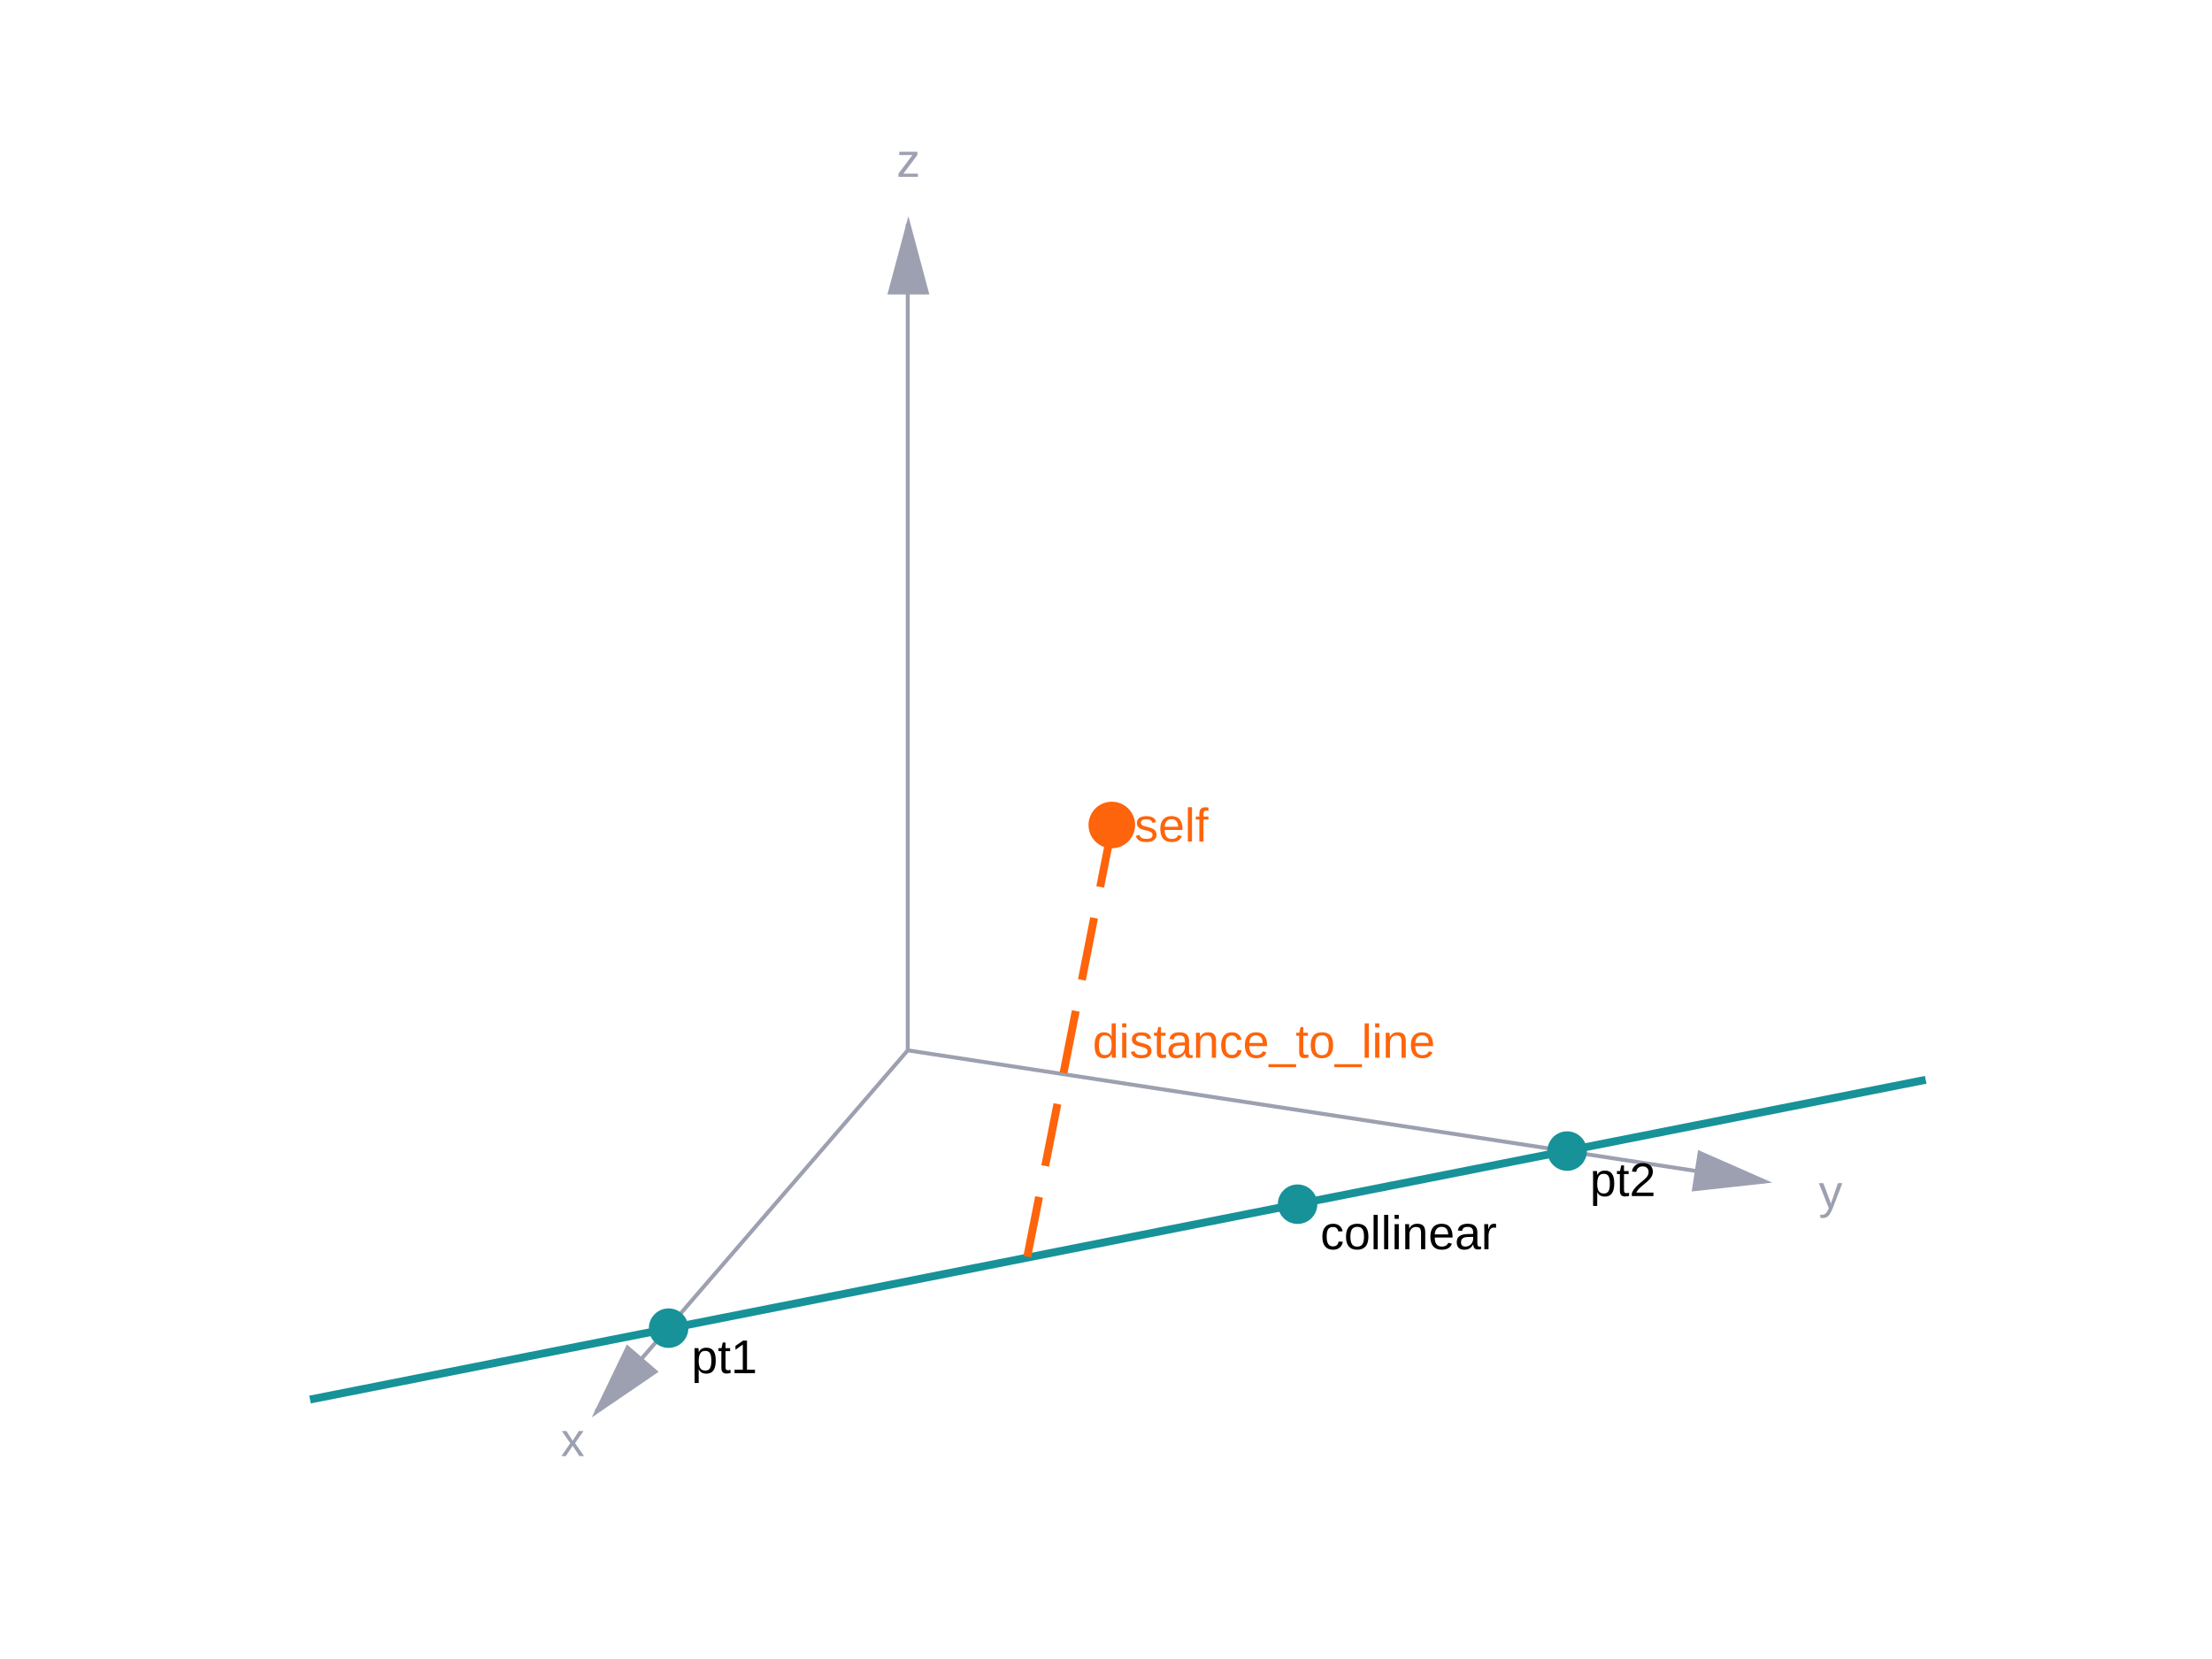
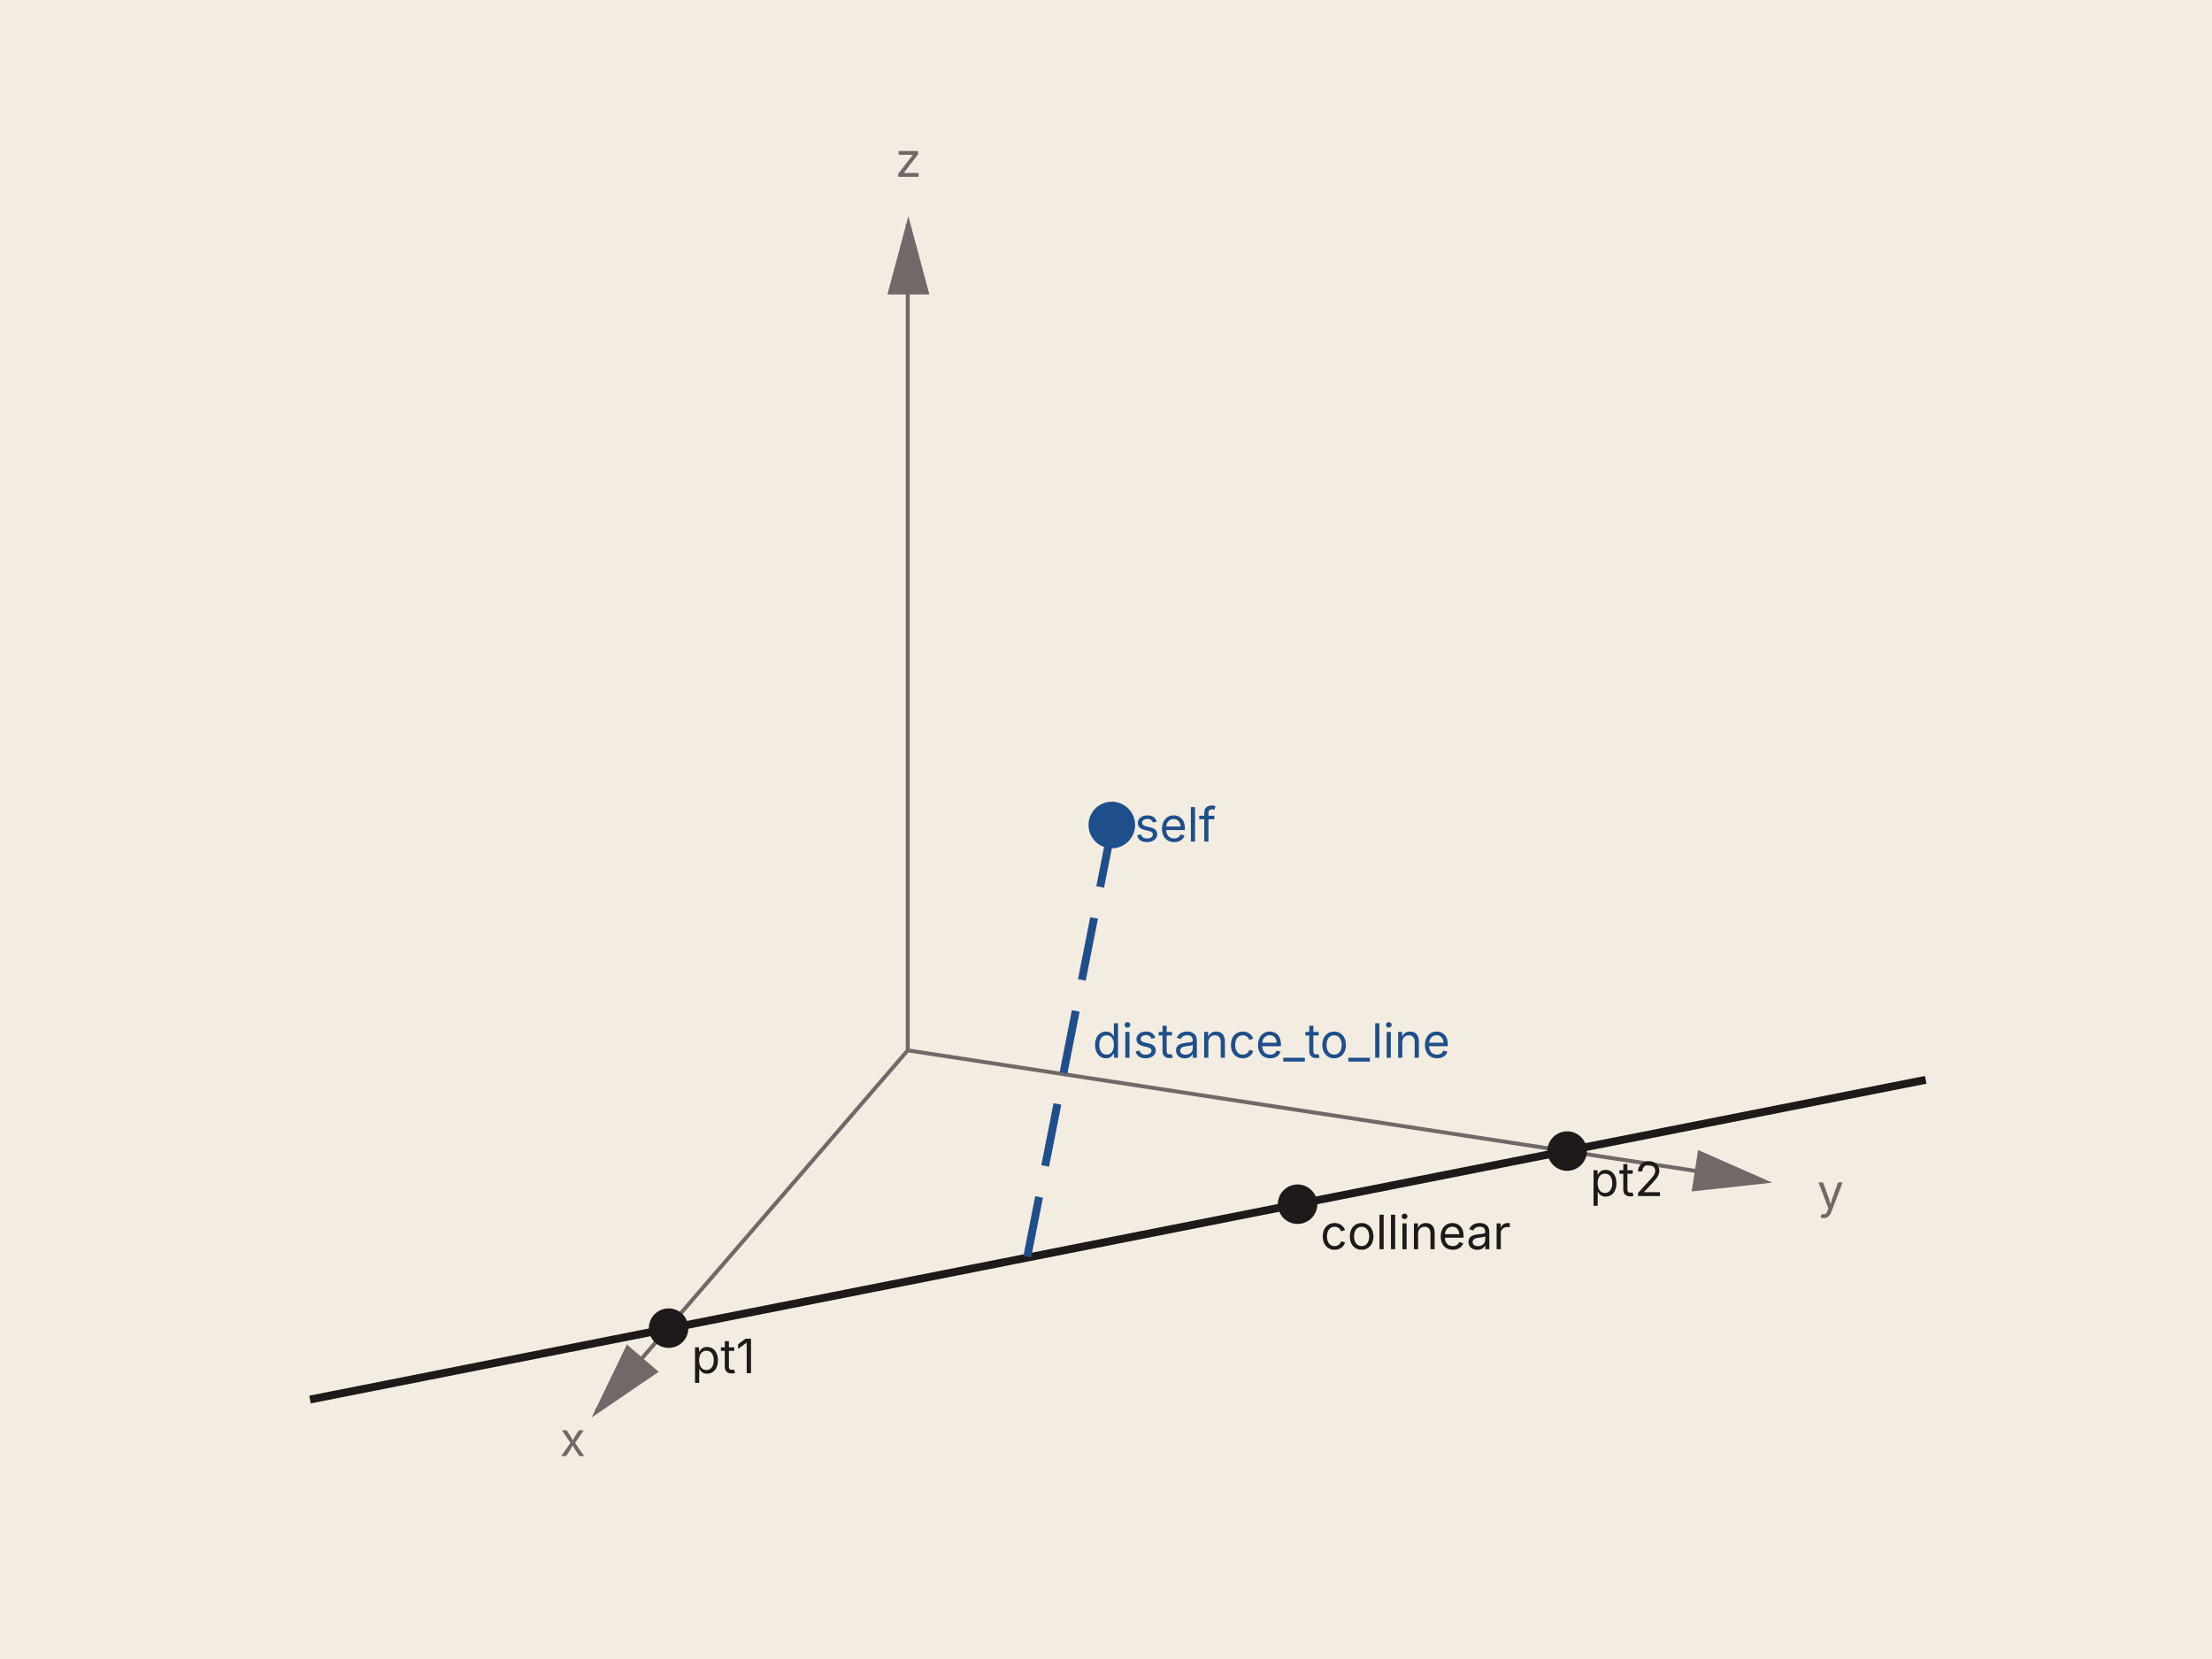
- <svg xmlns="http://www.w3.org/2000/svg" width="560" height="420" viewBox="0 0 560 420" font-family="Arial,Helvetica,sans-serif" font-size="12">
-   <rect x="0" y="0" width="560" height="420" fill="white" stroke="none" stroke-width="0" />
+ <svg xmlns="http://www.w3.org/2000/svg" width="560" height="420" viewBox="0 0 560 420" font-family="Inter,Arial,Helvetica,sans-serif" font-size="12">
+   <rect x="0" y="0" width="560" height="420" fill="#f3ede1" stroke="none" stroke-width="0" />
  <g class="fs-axes" data-area="53.72 512.28 16 389" data-x="-9.931e-1 1.5908e0" data-y="-6.944e-1 1.4073e0" data-log="0 0" data-grid="0" data-font-size="12" data-xtics="none" data-ytics="none">
    <g class="fs-grid" display="none">
</g>
    <svg class="fs-plot" x="53.72" y="16" width="458.57" height="373" viewBox="0 0 1 1" preserveAspectRatio="none" overflow="hidden">
      <g class="fs-series" data-series="1">
-         <path class="fs-vectors" data-head="1" data-filled="1" fill="none" stroke="#9ca0b0" stroke-width="1" vector-effect="non-scaling-stroke" d="M0.384,0.67L0.212,0.915M0.384,0.67L0.857,0.759M0.384,0.67L0.384,0.109" />
+         <path class="fs-vectors" data-head="1" data-filled="1" fill="none" stroke="#716868" stroke-width="1" vector-effect="non-scaling-stroke" d="M0.384,0.67L0.212,0.915M0.384,0.67L0.857,0.759M0.384,0.67L0.384,0.109" />
      </g>
      <g class="fs-series" data-series="2">
</g>
      <g class="fs-series" data-series="3">
-         <polyline fill="none" stroke="#179299" stroke-width="2" stroke-linejoin="round" vector-effect="non-scaling-stroke" points="0.054,0.907 0.946,0.69" />
+         <polyline fill="none" stroke="#1f1a1a" stroke-width="2" stroke-linejoin="round" vector-effect="non-scaling-stroke" points="0.054,0.907 0.946,0.69" />
      </g>
      <g class="fs-series" data-series="4">
-         <polyline fill="none" stroke="#fe640b" stroke-width="2" stroke-linejoin="round" vector-effect="non-scaling-stroke" stroke-dasharray="16,8" points="0.497,0.517 0.45,0.81" />
+         <polyline fill="none" stroke="#1f4f8a" stroke-width="2" stroke-linejoin="round" vector-effect="non-scaling-stroke" stroke-dasharray="16,8" points="0.497,0.517 0.45,0.81" />
      </g>
      <g class="fs-series" data-series="5">
-         <path class="fs-pts" data-pt="7" data-size="9" data-lw="1" data-color="#179299" fill="none" stroke="none" d="M0.252,0.859 M0.748,0.738 M0.599,0.774" />
+         <path class="fs-pts" data-pt="7" data-size="9" data-lw="1" data-color="#1f1a1a" fill="none" stroke="none" d="M0.252,0.859 M0.748,0.738 M0.599,0.774" />
      </g>
      <g class="fs-series" data-series="6">
-         <path class="fs-pts" data-pt="7" data-size="10.8" data-lw="1" data-color="#fe640b" fill="none" stroke="none" d="M0.497,0.517" />
+         <path class="fs-pts" data-pt="7" data-size="10.8" data-lw="1" data-color="#1f4f8a" fill="none" stroke="none" d="M0.497,0.517" />
      </g>
      <g class="fs-series" data-series="7">
</g>
      <g class="fs-series" data-series="8">
</g>
    </svg>
    <svg class="fs-marks" x="53.72" y="16" width="458.57" height="373" viewBox="0 0 458.57 373" overflow="hidden">
-       <path data-series="5" fill="#179299" stroke="#179299" stroke-width="1" d="M111.05,320.24A4.5,4.5 0 1 0 120.05,320.24A4.5,4.5 0 1 0 111.05,320.24ZM338.52,275.41A4.5,4.5 0 1 0 347.52,275.41A4.5,4.5 0 1 0 338.52,275.41ZM270.28,288.86A4.5,4.5 0 1 0 279.28,288.86A4.5,4.5 0 1 0 270.28,288.86Z" />
-       <path data-series="6" fill="#fe640b" stroke="#fe640b" stroke-width="1" d="M222.35,192.86A5.4,5.4 0 1 0 233.15,192.86A5.4,5.4 0 1 0 222.35,192.86Z" />
+       <path data-series="5" fill="#1f1a1a" stroke="#1f1a1a" stroke-width="1" d="M111.05,320.24A4.5,4.5 0 1 0 120.05,320.24A4.5,4.5 0 1 0 111.05,320.24ZM338.52,275.41A4.5,4.5 0 1 0 347.52,275.41A4.5,4.5 0 1 0 338.52,275.41ZM270.28,288.86A4.5,4.5 0 1 0 279.28,288.86A4.5,4.5 0 1 0 270.28,288.86Z" />
+       <path data-series="6" fill="#1f4f8a" stroke="#1f4f8a" stroke-width="1" d="M222.35,192.86A5.4,5.4 0 1 0 233.15,192.86A5.4,5.4 0 1 0 222.35,192.86Z" />
    </svg>
    <svg class="fs-heads" x="53.72" y="16" width="458.57" height="373" viewBox="0 0 458.57 373" overflow="hidden">
      <g data-series="1">
-         <polygon points="112.21,331.25 97.34,341.39 105.15,325.17" fill="#9ca0b0" stroke="#9ca0b0" stroke-width="1" />
-         <polygon points="376.57,275.86 393.05,283.11 375.15,285.07" fill="#9ca0b0" stroke="#9ca0b0" stroke-width="1" />
-         <polygon points="171.59,58.05 176.25,40.66 180.91,58.05" fill="#9ca0b0" stroke="#9ca0b0" stroke-width="1" />
+         <polygon points="112.21,331.25 97.34,341.39 105.15,325.17" fill="#716868" stroke="#716868" stroke-width="1" />
+         <polygon points="376.57,275.86 393.05,283.11 375.15,285.07" fill="#716868" stroke="#716868" stroke-width="1" />
+         <polygon points="171.59,58.05 176.25,40.66 180.91,58.05" fill="#716868" stroke="#716868" stroke-width="1" />
      </g>
    </svg>
    <svg class="fs-labels" x="53.72" y="16" width="458.57" height="373" viewBox="0 0 458.57 373" overflow="hidden">
-       <text class="fs-label" data-series="2" data-u="0.199029" data-v="0.934141" data-dx="0" data-dy="4.2" x="91.27" y="352.63" text-anchor="middle" fill="#9ca0b0">x</text>
-       <text class="fs-label" data-series="2" data-u="0.893483" data-v="0.765885" data-dx="0" data-dy="4.2" x="409.72" y="289.88" text-anchor="middle" fill="#9ca0b0">y</text>
-       <text class="fs-label" data-series="2" data-u="0.384341" data-v="0.065884" data-dx="0" data-dy="4.2" x="176.25" y="28.77" text-anchor="middle" fill="#9ca0b0">z</text>
-       <text class="fs-label" data-series="7" data-u="0.251976" data-v="0.858558" data-dx="5.76" data-dy="11.4" x="121.31" y="331.64" fill="black">pt1</text>
-       <text class="fs-label" data-series="7" data-u="0.748014" data-v="0.738376" data-dx="5.76" data-dy="11.4" x="348.78" y="286.81" fill="black">pt2</text>
-       <text class="fs-label" data-series="7" data-u="0.599202" data-v="0.77443" data-dx="5.76" data-dy="11.4" x="280.54" y="300.26" fill="black">collinear</text>
-       <text class="fs-label" data-series="8" data-u="0.496652" data-v="0.517051" data-dx="5.76" data-dy="4.2" x="233.51" y="197.06" fill="#fe640b">self</text>
-       <text class="fs-label" data-series="8" data-u="0.473522" data-v="0.663768" data-dx="5.76" data-dy="4.2" x="222.9" y="251.79" fill="#fe640b">distance_to_line</text>
+       <text class="fs-label" data-series="2" data-u="0.199029" data-v="0.934141" data-dx="0" data-dy="4.2" x="91.27" y="352.63" text-anchor="middle" fill="#716868">x</text>
+       <text class="fs-label" data-series="2" data-u="0.893483" data-v="0.765885" data-dx="0" data-dy="4.2" x="409.72" y="289.88" text-anchor="middle" fill="#716868">y</text>
+       <text class="fs-label" data-series="2" data-u="0.384341" data-v="0.065884" data-dx="0" data-dy="4.2" x="176.25" y="28.77" text-anchor="middle" fill="#716868">z</text>
+       <text class="fs-label" data-series="7" data-u="0.251976" data-v="0.858558" data-dx="5.76" data-dy="11.4" x="121.31" y="331.64" fill="#1f1a1a">pt1</text>
+       <text class="fs-label" data-series="7" data-u="0.748014" data-v="0.738376" data-dx="5.76" data-dy="11.4" x="348.78" y="286.81" fill="#1f1a1a">pt2</text>
+       <text class="fs-label" data-series="7" data-u="0.599202" data-v="0.77443" data-dx="5.76" data-dy="11.4" x="280.54" y="300.26" fill="#1f1a1a">collinear</text>
+       <text class="fs-label" data-series="8" data-u="0.496652" data-v="0.517051" data-dx="5.76" data-dy="4.2" x="233.51" y="197.06" fill="#1f4f8a">self</text>
+       <text class="fs-label" data-series="8" data-u="0.473522" data-v="0.663768" data-dx="5.76" data-dy="4.2" x="222.9" y="251.79" fill="#1f4f8a">distance_to_line</text>
    </svg>
    <g class="fs-xticks">
</g>
    <g class="fs-yticks">
</g>
  </g>
</svg>
